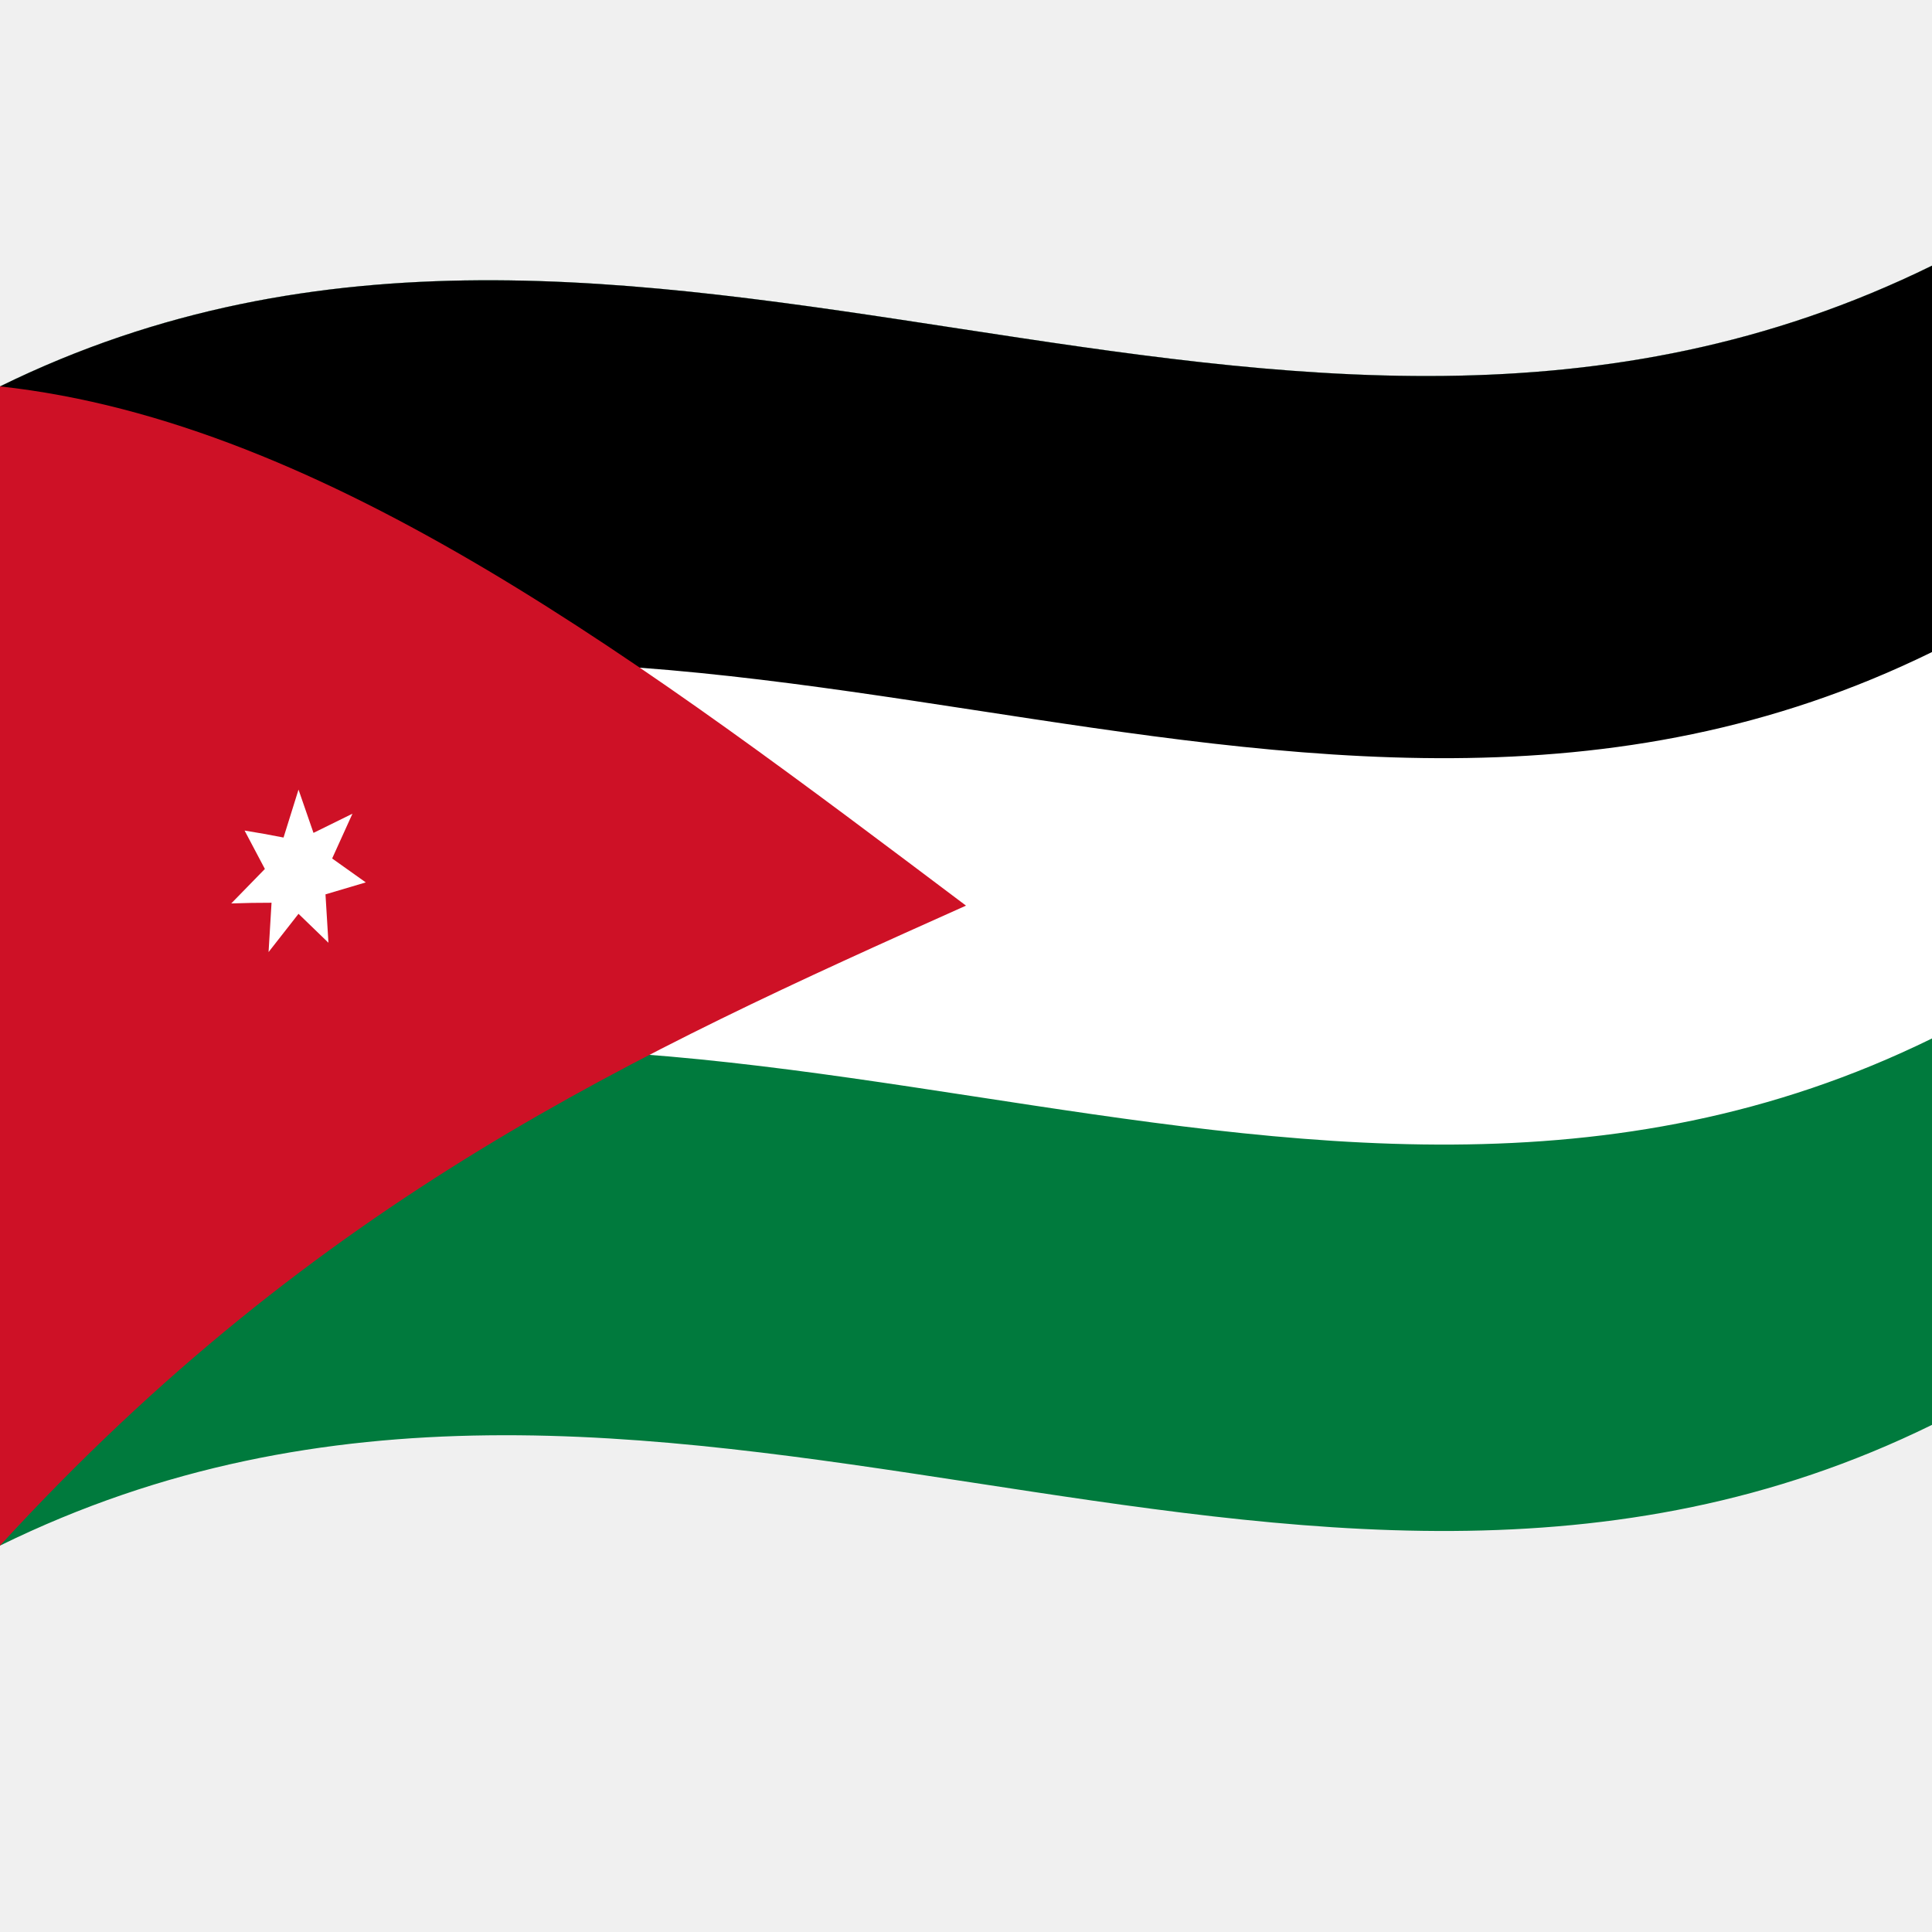
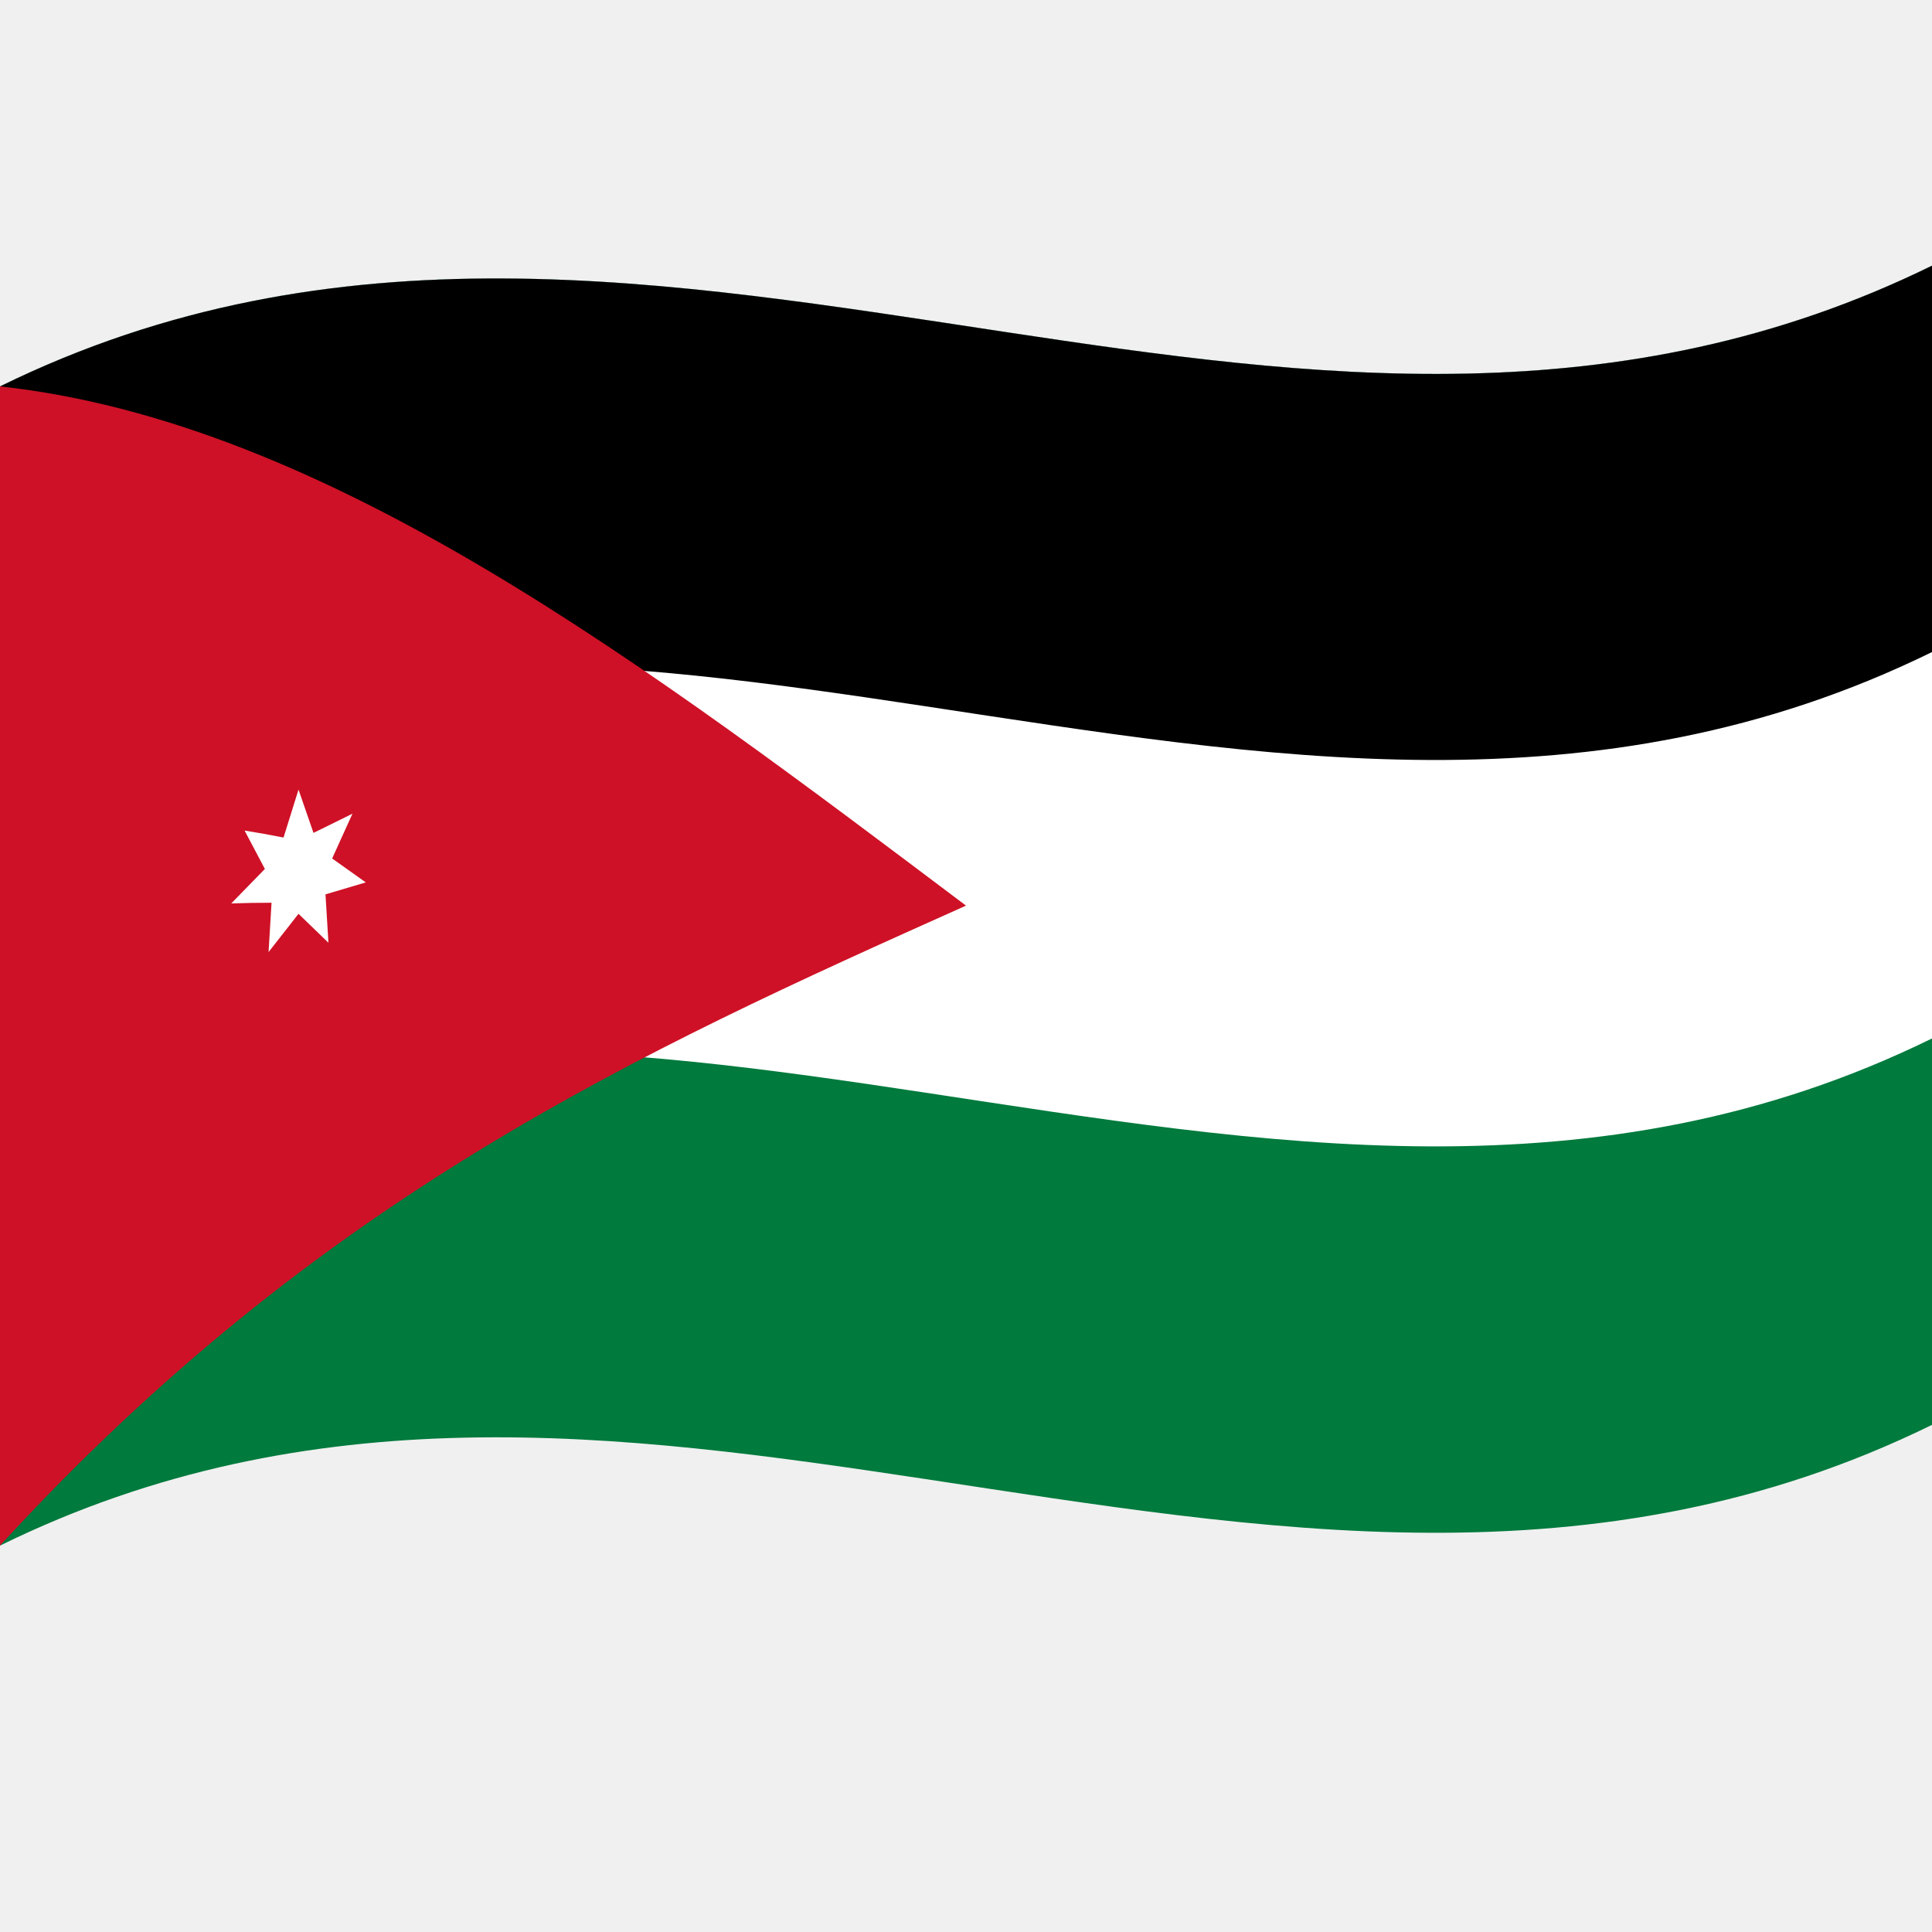
<svg xmlns="http://www.w3.org/2000/svg" viewBox="0 0 1000 1000">
  <defs />
-   <path fill="#007a3d" d="M0,200 C330.97,37.52 661.21,303.8 1000,137.5 L1000,737.5 C669.03,899.98 338.79,633.7 0,800 L0,200" />
-   <path fill="#fff" d="M0,200 C330.97,37.52 661.21,303.8 1000,137.5 L1000,537.5 C669.03,699.98 338.79,433.7 0,600 L0,200" />
-   <path fill="#000" d="M0,200 C330.97,37.52 661.21,303.8 1000,137.5 L1000,337.5 C669.03,499.98 338.79,233.7 0,400 L0,200" />
+   <path fill="#007a3d" d="M0,200 C173.47,114.84 346.32,145.53 521.2,171.97 C679.07,195.84 838.71,216.67 1000,137.5 L1000,737.5 C826.53,822.66 653.68,791.97 478.8,765.53 C320.93,741.66 161.29,720.83 0,800 L0,200" />
+   <path fill="#fff" d="M0,200 C173.47,114.84 346.32,145.53 521.2,171.97 C679.07,195.84 838.71,216.67 1000,137.5 L1000,537.5 C826.53,622.66 653.68,591.97 478.8,565.53 C320.93,541.66 161.29,520.83 0,600 L0,200" />
+   <path fill="#000" d="M0,200 C173.47,114.84 346.32,145.53 521.2,171.97 C679.07,195.84 838.71,216.67 1000,137.5 L1000,337.5 C826.53,422.66 653.68,391.97 478.8,365.53 C320.93,341.66 161.29,320.83 0,400 L0,200" />
  <path fill="#ce1126" d="M0,200 L0,800 C165.21,619.74 329.94,544.88 500,468.75 C335.61,345.08 169.6,218.48 0,200" />
  <path fill="#fff" d="M154.51,408.7 L162.26,431.1 L182.43,421.17 L171.92,444.35 L189.33,456.73 L168.47,462.92 L170,487.97 L154.51,472.99 L139.01,492.79 L140.55,467.26 C133.66,467.25 126.78,467.36 119.69,467.62 L137.1,449.77 L126.59,429.89 C133.24,430.96 139.9,432.15 146.76,433.51 L154.51,408.7" />
</svg>
